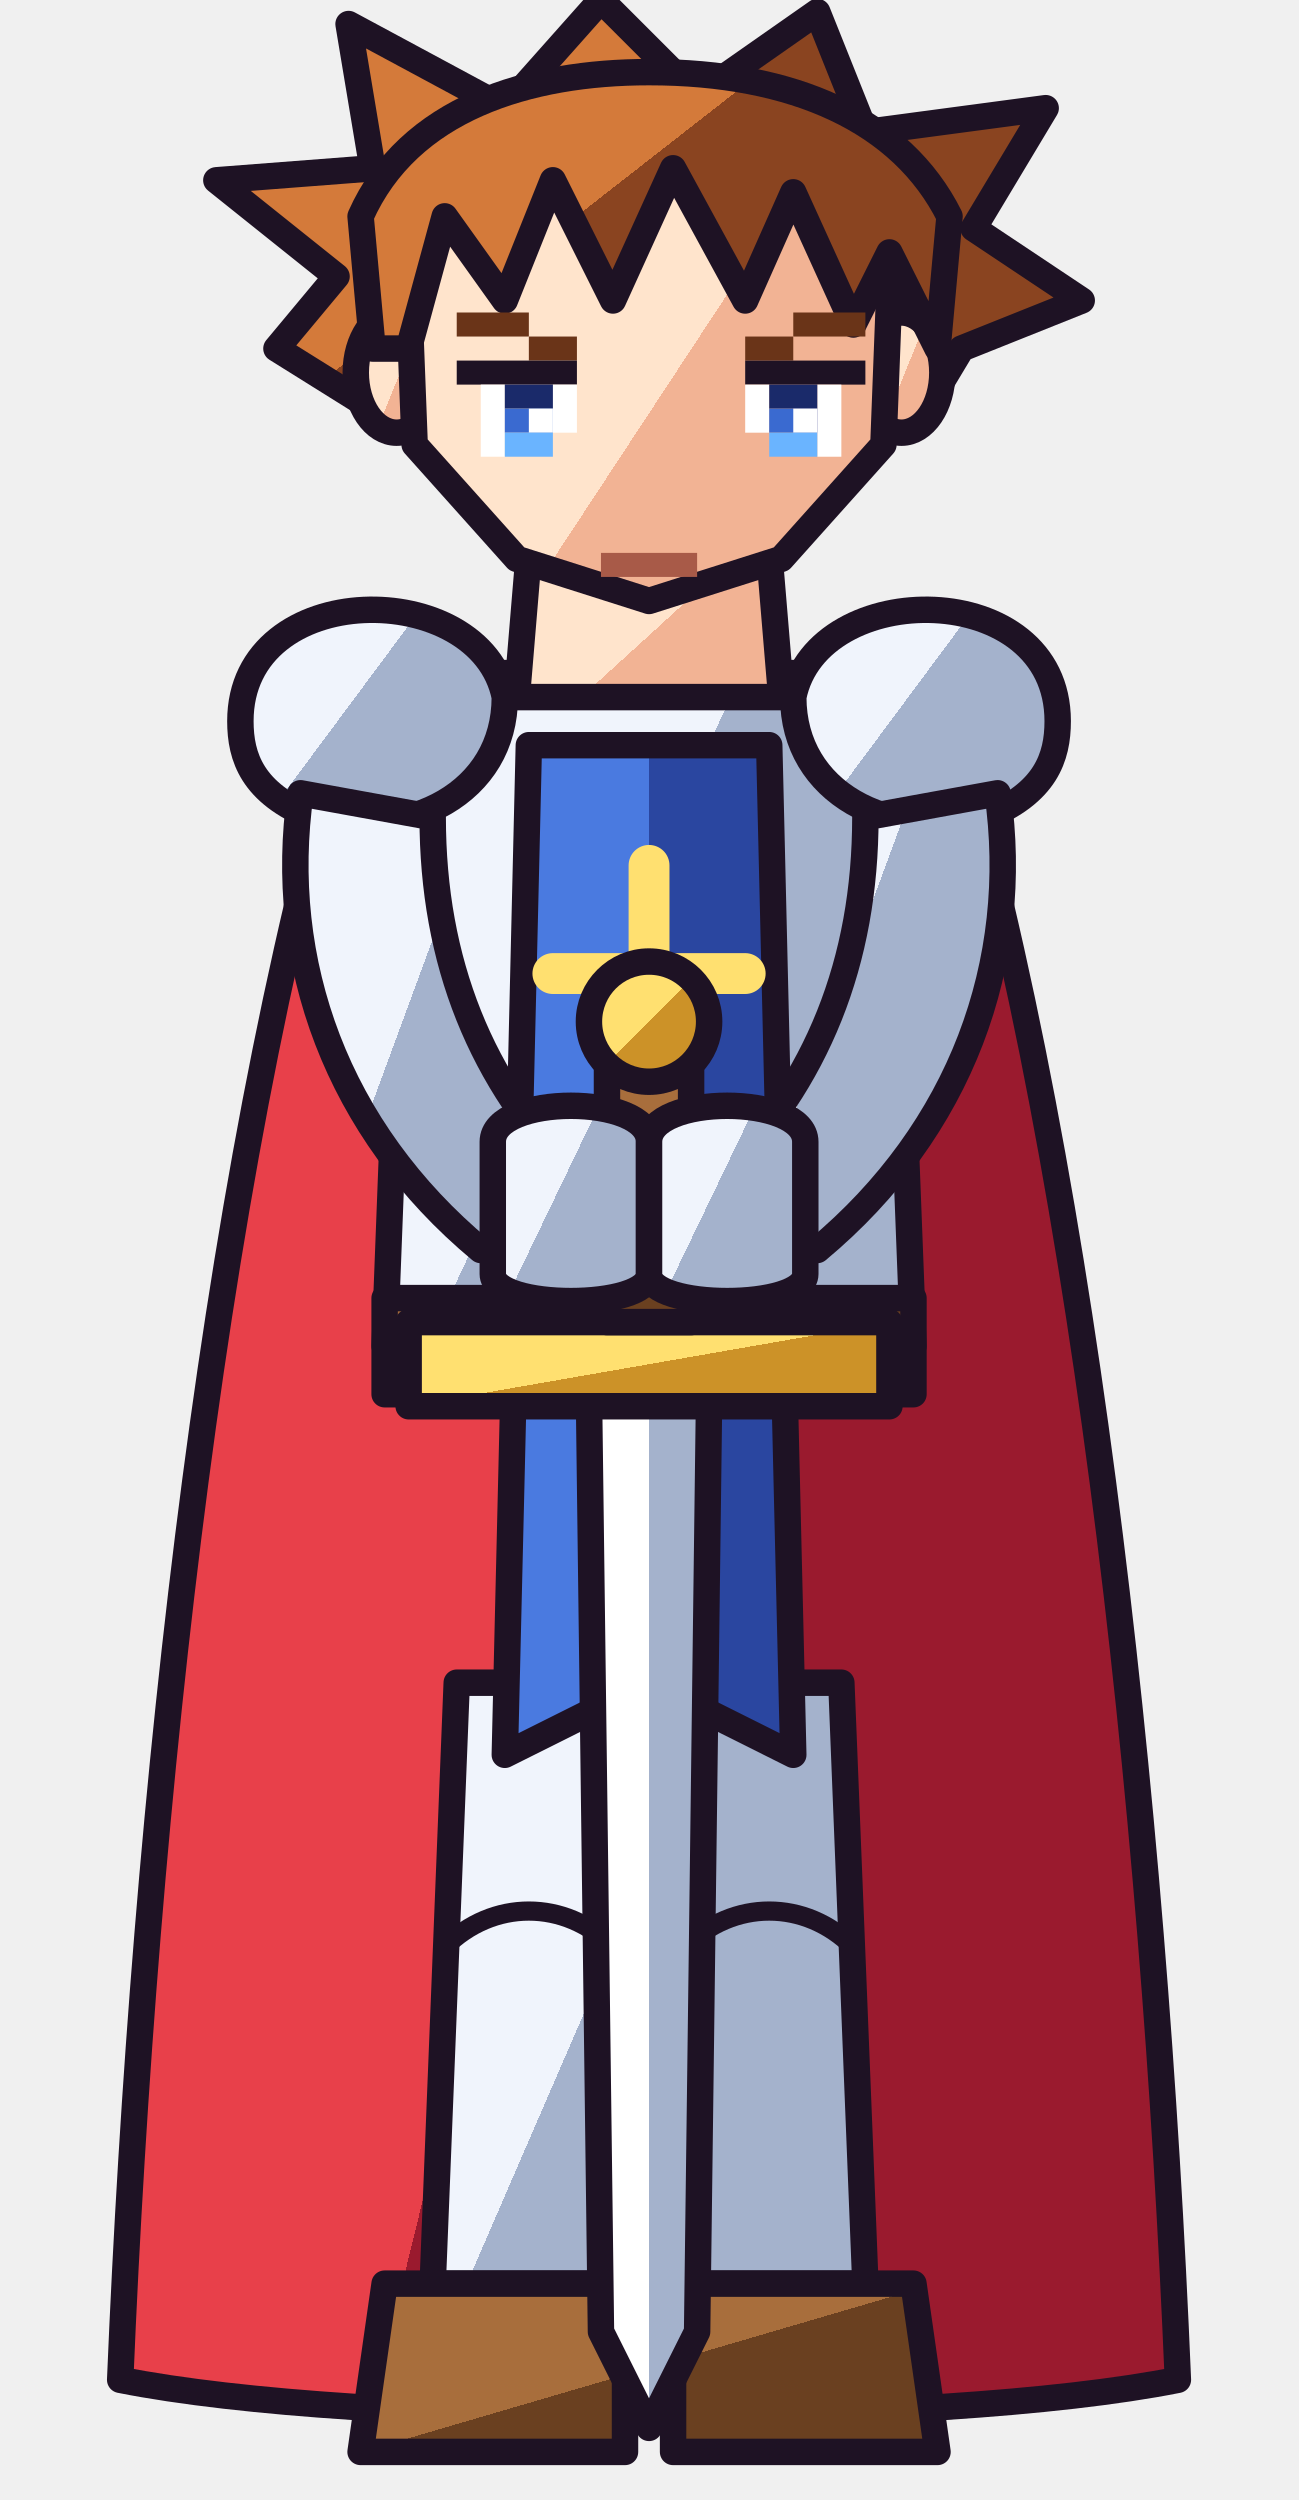
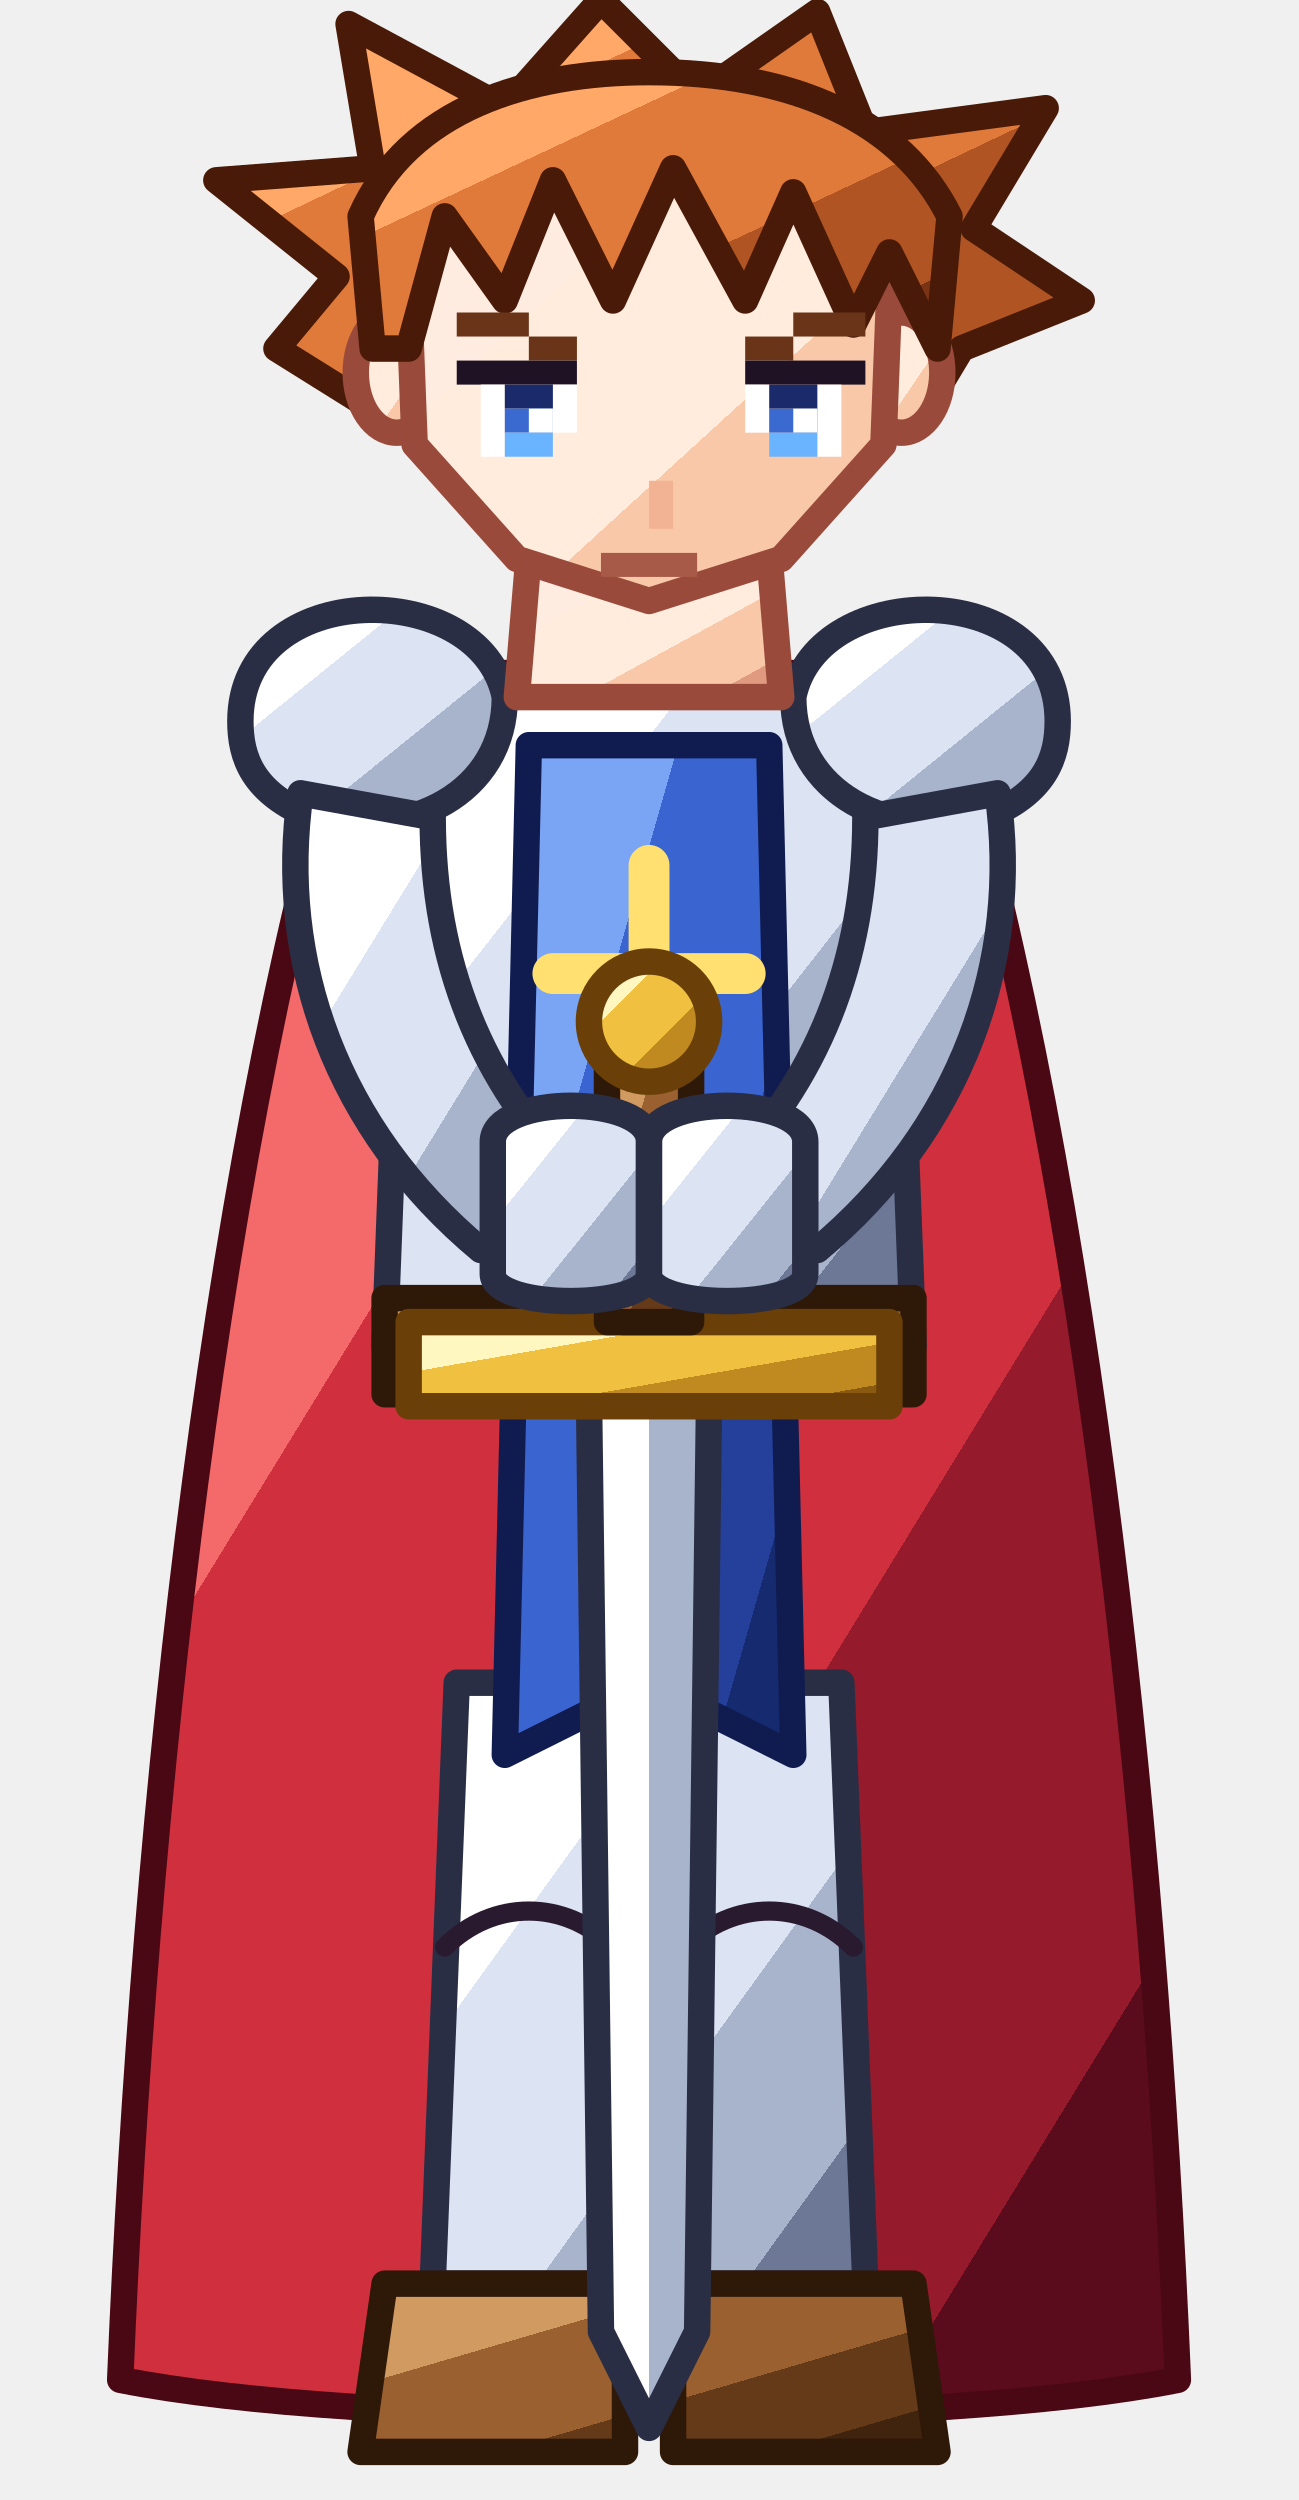
<svg xmlns="http://www.w3.org/2000/svg" viewBox="0 0 54 104">
  <defs>
-     <linearGradient id="steel" x1="0" y1="0" x2="1" y2="0.6">
-       <stop offset="0.5" stop-color="#f0f4fc" />
-       <stop offset="0.5" stop-color="#a4b2cc" />
+     <linearGradient id="steel" x1="0" y1="0" x2="1" y2="1">
+       <stop offset="0.3" stop-color="#ffffff" />
+       <stop offset="0.3" stop-color="#dce4f4" />
+       <stop offset="0.62" stop-color="#dce4f4" />
+       <stop offset="0.62" stop-color="#a8b4cc" />
+       <stop offset="0.86" stop-color="#a8b4cc" />
+       <stop offset="0.86" stop-color="#6c7896" />
    </linearGradient>
-     <linearGradient id="cape" x1="0" y1="0" x2="1" y2="0.4">
-       <stop offset="0.55" stop-color="#e8404a" />
-       <stop offset="0.55" stop-color="#9a1a2e" />
+     <linearGradient id="cape" x1="0" y1="0" x2="1" y2="1">
+       <stop offset="0.3" stop-color="#f46a6a" />
+       <stop offset="0.3" stop-color="#d0303e" />
+       <stop offset="0.62" stop-color="#d0303e" />
+       <stop offset="0.62" stop-color="#941a2c" />
+       <stop offset="0.86" stop-color="#941a2c" />
+       <stop offset="0.86" stop-color="#5a0c1c" />
    </linearGradient>
-     <linearGradient id="skin" x1="0" y1="0" x2="1" y2="0.6">
-       <stop offset="0.62" stop-color="#ffe4cc" />
-       <stop offset="0.62" stop-color="#f2b394" />
+     <linearGradient id="skin" x1="0" y1="0" x2="1" y2="1">
+       <stop offset="0.3" stop-color="#ffece0" />
+       <stop offset="0.3" stop-color="#ffecdc" />
+       <stop offset="0.62" stop-color="#ffecdc" />
+       <stop offset="0.62" stop-color="#f8c8a8" />
+       <stop offset="0.86" stop-color="#f8c8a8" />
+       <stop offset="0.86" stop-color="#e09a80" />
    </linearGradient>
-     <linearGradient id="hair" x1="0" y1="0" x2="1" y2="0.6">
-       <stop offset="0.5" stop-color="#d47a3a" />
-       <stop offset="0.5" stop-color="#8a4420" />
+     <linearGradient id="hair" x1="0" y1="0" x2="1" y2="1">
+       <stop offset="0.3" stop-color="#ffa868" />
+       <stop offset="0.3" stop-color="#e07a3a" />
+       <stop offset="0.62" stop-color="#e07a3a" />
+       <stop offset="0.62" stop-color="#b05424" />
+       <stop offset="0.86" stop-color="#b05424" />
+       <stop offset="0.86" stop-color="#7a3414" />
    </linearGradient>
    <linearGradient id="gold" x1="0" y1="0" x2="1" y2="1">
-       <stop offset="0.5" stop-color="#ffe070" />
-       <stop offset="0.5" stop-color="#cc9228" />
+       <stop offset="0.3" stop-color="#fff6c0" />
+       <stop offset="0.3" stop-color="#f0c040" />
+       <stop offset="0.62" stop-color="#f0c040" />
+       <stop offset="0.62" stop-color="#c08a20" />
+       <stop offset="0.86" stop-color="#c08a20" />
+       <stop offset="0.86" stop-color="#8a5a10" />
    </linearGradient>
-     <linearGradient id="tabard" x1="0" y1="0" x2="1" y2="0">
-       <stop offset="0.5" stop-color="#4a7ae0" />
-       <stop offset="0.5" stop-color="#2a46a0" />
+     <linearGradient id="tabard" x1="0" y1="0" x2="1" y2="1">
+       <stop offset="0.3" stop-color="#7aa4f4" />
+       <stop offset="0.3" stop-color="#3a64d0" />
+       <stop offset="0.62" stop-color="#3a64d0" />
+       <stop offset="0.62" stop-color="#24409a" />
+       <stop offset="0.86" stop-color="#24409a" />
+       <stop offset="0.86" stop-color="#162a70" />
    </linearGradient>
    <linearGradient id="leather" x1="0" y1="0" x2="1" y2="1">
-       <stop offset="0.5" stop-color="#a86e3c" />
-       <stop offset="0.5" stop-color="#6a4020" />
+       <stop offset="0.3" stop-color="#d09a60" />
+       <stop offset="0.3" stop-color="#9a6030" />
+       <stop offset="0.62" stop-color="#9a6030" />
+       <stop offset="0.62" stop-color="#643a18" />
+       <stop offset="0.86" stop-color="#643a18" />
+       <stop offset="0.86" stop-color="#40240e" />
    </linearGradient>
    <linearGradient id="blade" x1="0" y1="0" x2="1" y2="0">
      <stop offset="0.5" stop-color="#ffffff" />
-       <stop offset="0.5" stop-color="#a4b2cc" />
+       <stop offset="0.5" stop-color="#a8b4cc" />
    </linearGradient>
  </defs>
  <g transform="scale(0.5)">
-     <g stroke="#1e1224" stroke-width="2.2" stroke-linejoin="round" stroke-linecap="round">
-       <path d="M30 56 C18 94 12 150 10 198 C30 202 78 202 98 198 C96 150 90 94 78 56 Z" fill="url(#cape)" />
-       <path d="M38 140 L36 190 L50 190 L52 140 Z M56 140 L58 190 L72 190 L70 140 Z" fill="url(#steel)" />
+     <g stroke="#2a1a30" stroke-width="2.2" stroke-linejoin="round" stroke-linecap="round">
+       <path d="M30 56 C18 94 12 150 10 198 C30 202 78 202 98 198 C96 150 90 94 78 56 Z" fill="url(#cape)" stroke="#4a0814" />
+       <path d="M38 140 L36 190 L50 190 L52 140 Z M56 140 L58 190 L72 190 L70 140 Z" fill="url(#steel)" stroke="#2a2e44" />
      <path d="M37 162 C41 158 47 158 51 162 M57 162 C61 158 67 158 71 162" fill="none" stroke-width="1.6" />
-       <path d="M32 190 L52 190 L52 204 L30 204 Z M56 190 L76 190 L78 204 L56 204 Z" fill="url(#leather)" />
-       <path d="M34 60 C34 54 74 54 74 60 L76 112 L32 112 Z" fill="url(#steel)" />
-       <path d="M44 62 L64 62 L66 146 L54 140 L42 146 Z" fill="url(#tabard)" />
+       <path d="M32 190 L52 190 L52 204 L30 204 Z M56 190 L76 190 L78 204 L56 204 Z" fill="url(#leather)" stroke="#2e1808" />
+       <path d="M34 60 C34 54 74 54 74 60 L76 112 L32 112 Z" fill="url(#steel)" stroke="#2a2e44" />
+       <path d="M44 62 L64 62 L66 146 L54 140 L42 146 Z" fill="url(#tabard)" stroke="#101c50" />
      <path d="M54 72 L54 94 M46 81 L62 81" stroke="#ffe070" stroke-width="3.4" />
-       <path d="M32 108 L76 108 L76 116 L32 116 Z" fill="url(#leather)" />
-       <path d="M20 60 C20 48 40 48 42 58 C42 66 34 70 26 68 C21 66 20 63 20 60 Z" fill="url(#steel)" />
-       <path d="M88 60 C88 48 68 48 66 58 C66 66 74 70 82 68 C87 66 88 63 88 60 Z" fill="url(#steel)" />
-       <path d="M25 66 C23 80 28 94 40 104 L48 98 C40 90 36 80 36 68 Z" fill="url(#steel)" />
-       <path d="M83 66 C85 80 80 94 68 104 L60 98 C68 90 72 80 72 68 Z" fill="url(#steel)" />
-       <path d="M49 116 L59 116 L58 194 L54 202 L50 194 Z" fill="url(#blade)" />
-       <path d="M34 110 L74 110 L74 117 L34 117 Z" fill="url(#gold)" />
-       <path d="M50.5 88 L57.5 88 L57.5 110 L50.5 110 Z" fill="url(#leather)" />
-       <circle cx="54" cy="85" r="5" fill="url(#gold)" />
-       <path d="M41 95 C41 91 54 91 54 95 L54 106 C54 109 41 109 41 106 Z" fill="url(#steel)" />
-       <path d="M67 95 C67 91 54 91 54 95 L54 106 C54 109 67 109 67 106 Z" fill="url(#steel)" />
-       <path d="M31 34 L23 29 L28 23 L18 15 L31 14 L29 2 L42 9 L50 0 L58 8 L68 1 L72 11 L87 9 L81 19 L90 25 L80 29 L77 34 L76 26 L32 26 Z" fill="url(#hair)" />
-       <path d="M44 46 L64 46 L65 58 L43 58 Z" fill="url(#skin)" />
-       <ellipse cx="33" cy="31" rx="3.4" ry="5" fill="url(#skin)" />
-       <ellipse cx="75" cy="31" rx="3.4" ry="5" fill="url(#skin)" />
-       <path d="M34 24 C34 10 74 10 74 24 L73.5 37 L65 46.5 L54 50 L43 46.5 L34.5 37 Z" fill="url(#skin)" />
-       <path d="M31 29 L30 18 C34 9 44 6 54 6 C66 6 75 10 79 18 L78 29 L74 21 L71 27 L66 16 L62 25 L56 14 L51 25 L46 15 L42 25 L37 18 L34 29 Z" fill="url(#hair)" />
+       <path d="M32 108 L76 108 L76 116 L32 116 Z" fill="url(#leather)" stroke="#2e1808" />
+       <path d="M20 60 C20 48 40 48 42 58 C42 66 34 70 26 68 C21 66 20 63 20 60 Z" fill="url(#steel)" stroke="#2a2e44" />
+       <path d="M88 60 C88 48 68 48 66 58 C66 66 74 70 82 68 C87 66 88 63 88 60 Z" fill="url(#steel)" stroke="#2a2e44" />
+       <path d="M25 66 C23 80 28 94 40 104 L48 98 C40 90 36 80 36 68 Z" fill="url(#steel)" stroke="#2a2e44" />
+       <path d="M83 66 C85 80 80 94 68 104 L60 98 C68 90 72 80 72 68 Z" fill="url(#steel)" stroke="#2a2e44" />
+       <path d="M49 116 L59 116 L58 194 L54 202 L50 194 Z" fill="url(#blade)" stroke="#2a2e44" />
+       <path d="M34 110 L74 110 L74 117 L34 117 Z" fill="url(#gold)" stroke="#6a4008" />
+       <path d="M50.5 88 L57.5 88 L57.5 110 L50.5 110 Z" fill="url(#leather)" stroke="#2e1808" />
+       <circle cx="54" cy="85" r="5" fill="url(#gold)" stroke="#6a4008" />
+       <path d="M41 95 C41 91 54 91 54 95 L54 106 C54 109 41 109 41 106 Z" fill="url(#steel)" stroke="#2a2e44" />
+       <path d="M67 95 C67 91 54 91 54 95 L54 106 C54 109 67 109 67 106 Z" fill="url(#steel)" stroke="#2a2e44" />
+       <path d="M31 34 L23 29 L28 23 L18 15 L31 14 L29 2 L42 9 L50 0 L58 8 L68 1 L72 11 L87 9 L81 19 L90 25 L80 29 L77 34 L76 26 L32 26 Z" fill="url(#hair)" stroke="#4a1a08" />
+       <path d="M44 46 L64 46 L65 58 L43 58 Z" fill="url(#skin)" stroke="#9a4a3a" />
+       <ellipse cx="33" cy="31" rx="3.4" ry="5" fill="url(#skin)" stroke="#9a4a3a" />
+       <ellipse cx="75" cy="31" rx="3.4" ry="5" fill="url(#skin)" stroke="#9a4a3a" />
+       <path d="M34 24 C34 10 74 10 74 24 L73.5 37 L65 46.5 L54 50 L43 46.5 L34.5 37 Z" fill="url(#skin)" stroke="#9a4a3a" />
+       <path d="M31 29 L30 18 C34 9 44 6 54 6 C66 6 75 10 79 18 L78 29 L74 21 L71 27 L66 16 L62 25 L56 14 L51 25 L46 15 L42 25 L37 18 L34 29 Z" fill="url(#hair)" stroke="#4a1a08" />
    </g>
  </g>
  <g>
    <rect x="19" y="13" width="3" height="1" fill="#6a3418" />
    <rect x="22" y="14" width="2" height="1" fill="#6a3418" />
    <rect x="33" y="13" width="3" height="1" fill="#6a3418" />
    <rect x="31" y="14" width="2" height="1" fill="#6a3418" />
    <rect x="19" y="15" width="5" height="1" fill="#1e1224" />
    <rect x="31" y="15" width="5" height="1" fill="#1e1224" />
    <rect x="20" y="16" width="1" height="3" fill="#ffffff" />
    <rect x="23" y="16" width="1" height="2" fill="#ffffff" />
    <rect x="31" y="16" width="1" height="2" fill="#ffffff" />
    <rect x="34" y="16" width="1" height="3" fill="#ffffff" />
    <rect x="21" y="16" width="2" height="1" fill="#1a2a6a" />
    <rect x="32" y="16" width="2" height="1" fill="#1a2a6a" />
    <rect x="21" y="17" width="2" height="1" fill="#3a6ad0" />
    <rect x="32" y="17" width="2" height="1" fill="#3a6ad0" />
    <rect x="22" y="17" width="1" height="1" fill="#ffffff" />
    <rect x="33" y="17" width="1" height="1" fill="#ffffff" />
    <rect x="21" y="18" width="2" height="1" fill="#6ab4ff" />
    <rect x="32" y="18" width="2" height="1" fill="#6ab4ff" />
    <rect x="27" y="20" width="1" height="2" fill="#f2b394" />
    <rect x="25" y="23" width="4" height="1" fill="#a85a48" />
  </g>
</svg>
